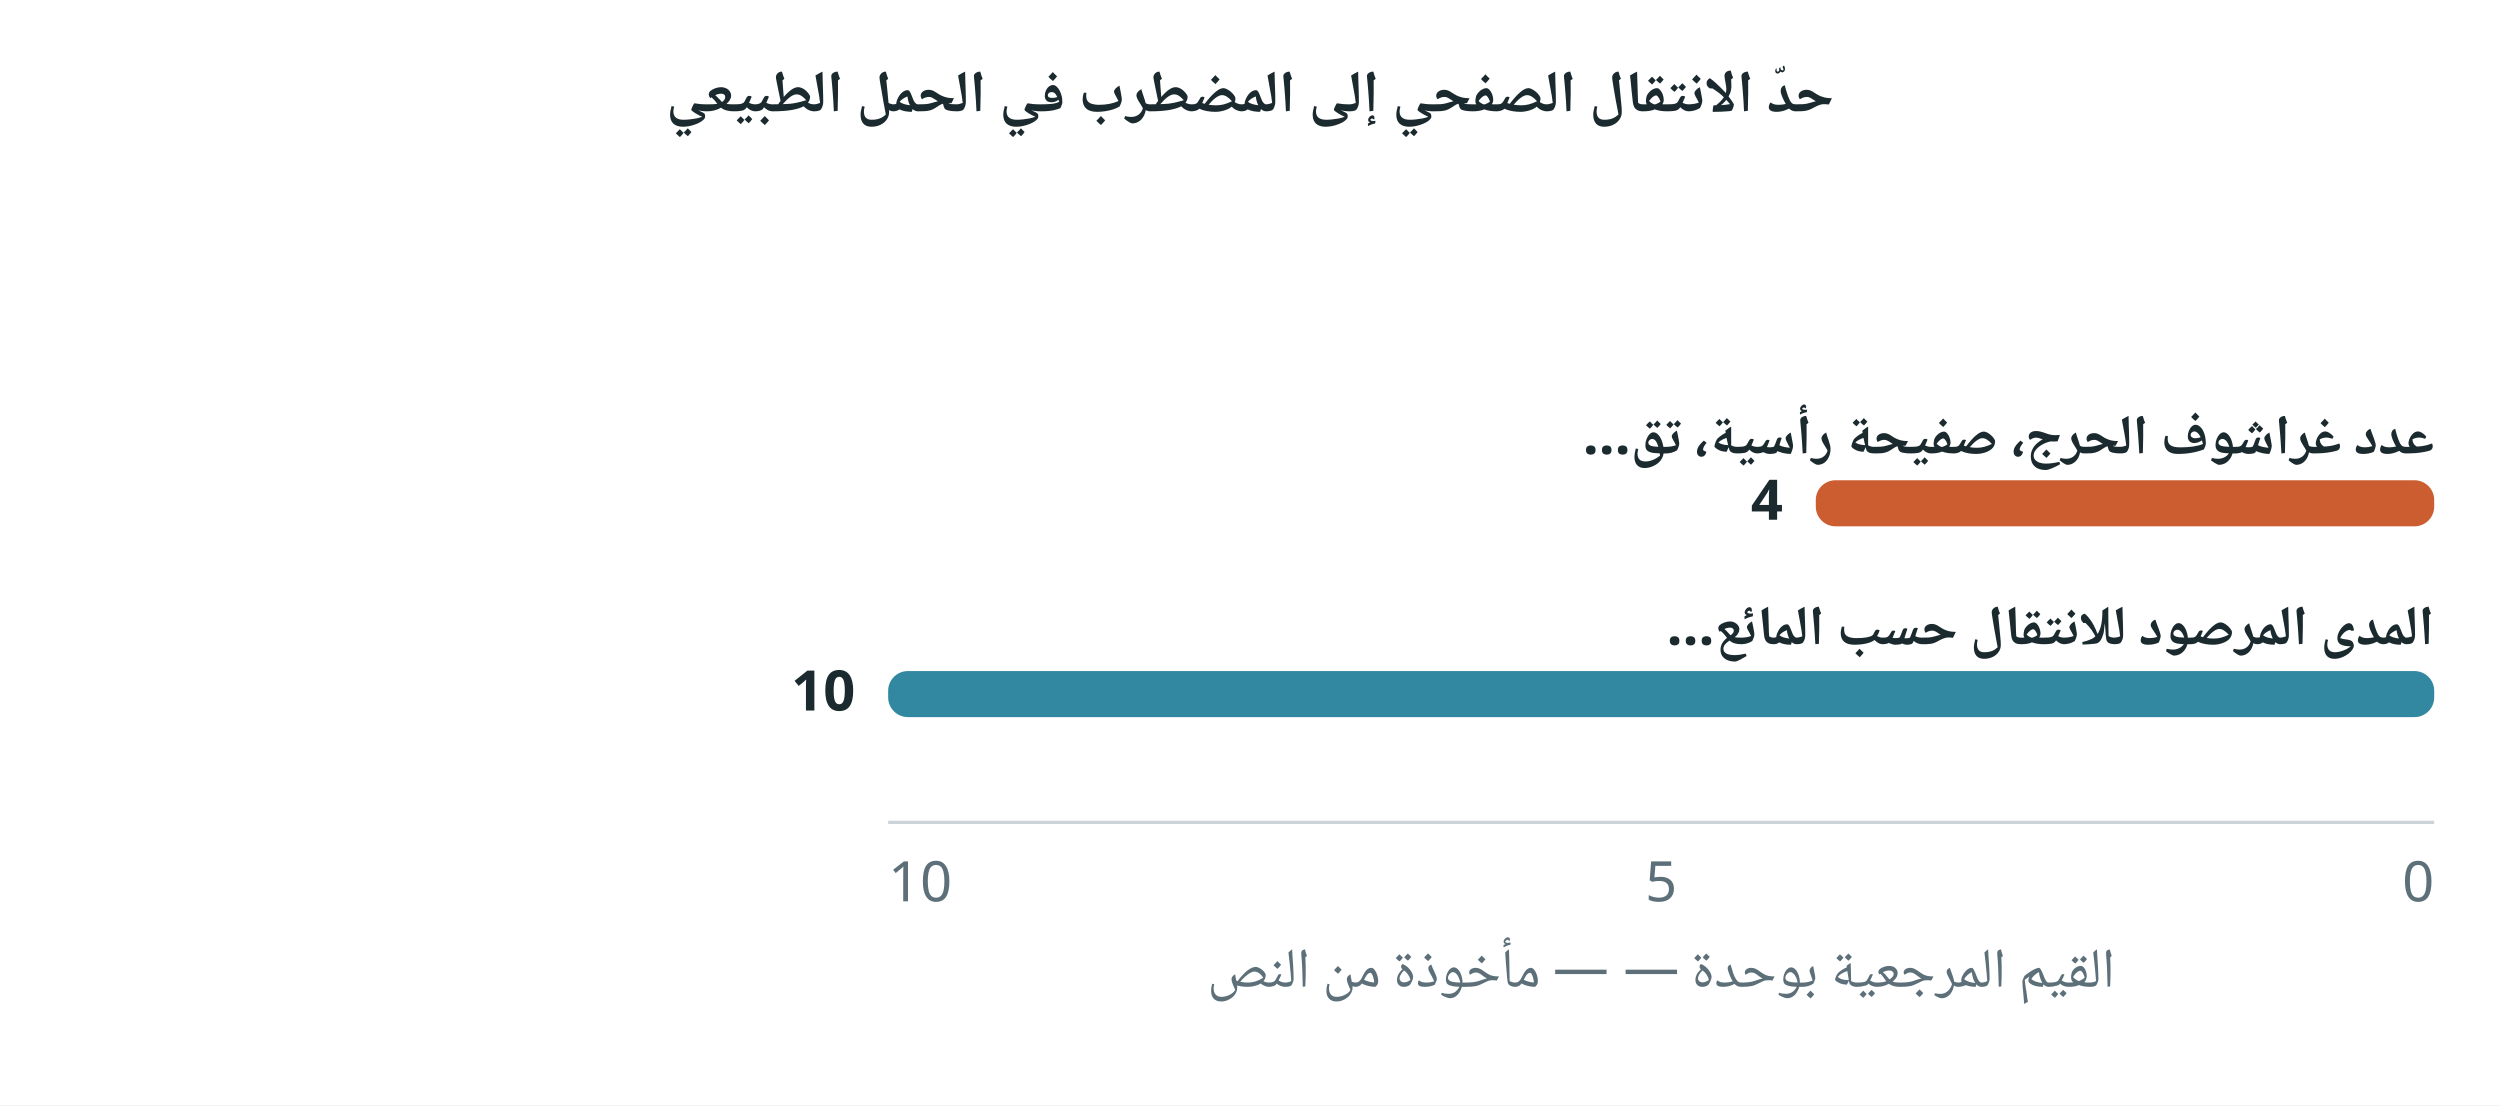
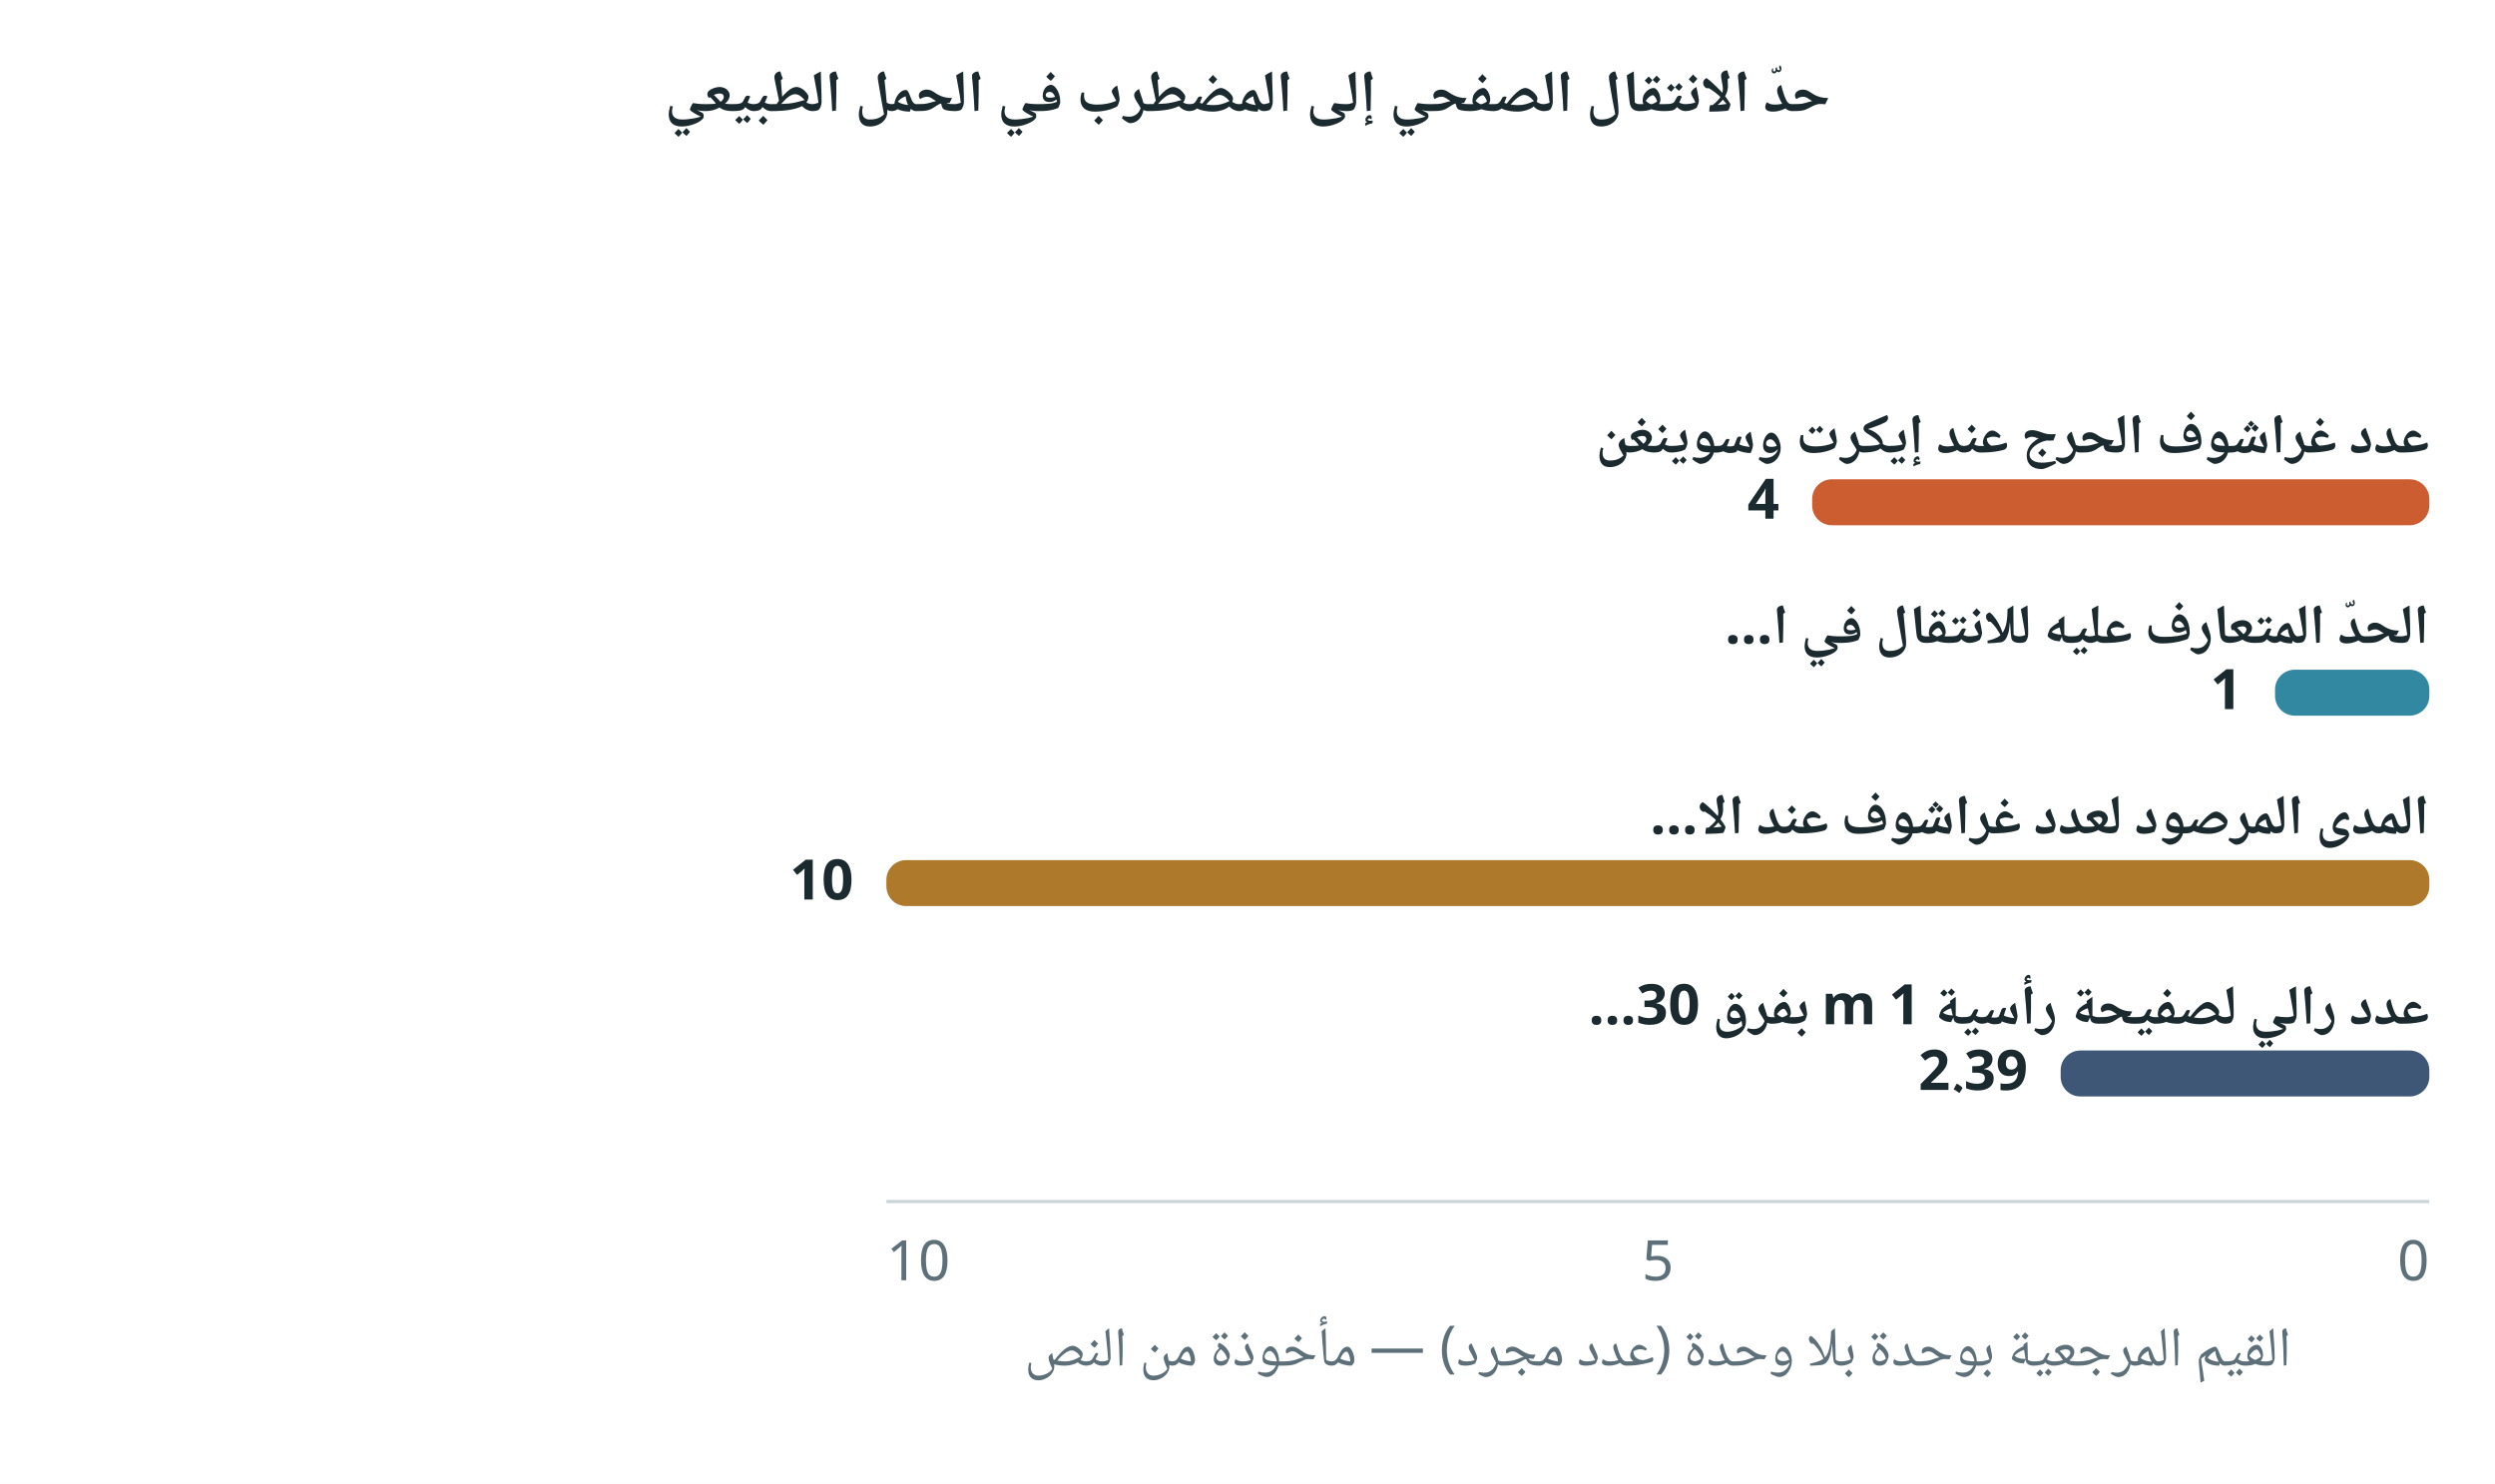
- <svg xmlns="http://www.w3.org/2000/svg" width="760" height="336" viewBox="0 0 760 336" role="img" aria-labelledby="t">
-   <rect width="760" height="336" fill="#ffffff" />
+ <svg xmlns="http://www.w3.org/2000/svg" width="760" height="452" viewBox="0 0 760 452" role="img" aria-labelledby="t">
+   <rect width="760" height="452" fill="#ffffff" />
  <g font-family="'Segoe UI', 'Noto Naskh Arabic', system-ui, sans-serif" direction="rtl">
    <text x="380" y="34" font-size="18" font-weight="700" fill="#1b2a2f" text-anchor="middle">حدّ الانتقال الصفحي إلى المضطرب في الحمل الطبيعي</text>
-     <text x="740" y="138" font-size="17" font-weight="600" fill="#1b2a2f" text-anchor="start">عدد غراشوف الحرج، صفيحة رأسية، تق…</text>
+     <text x="740" y="138" font-size="17" font-weight="600" fill="#1b2a2f" text-anchor="start">عدد غراشوف الحرج عند إيكرت وسوينغن</text>
    <rect x="552" y="146" width="188" height="14" fill="#c2410c" fill-opacity="0.85" rx="6" />
    <text x="542" y="158" font-size="17" font-weight="700" fill="#1b2a2f" text-anchor="end" direction="ltr">⁨4⁩</text>
-     <text x="740" y="196" font-size="17" font-weight="600" fill="#1b2a2f" text-anchor="start">المدى المرصود للانتقال حسب المائع…</text>
-     <rect x="270" y="204" width="470" height="14" fill="#0e7490" fill-opacity="0.85" rx="6" />
-     <text x="260" y="216" font-size="17" font-weight="700" fill="#1b2a2f" text-anchor="end" direction="ltr">⁨10⁩</text>
-     <line x1="740" y1="250" x2="270" y2="250" stroke="#cbd5d9" stroke-width="1" />
-     <text x="740" y="274" font-size="17" font-weight="400" fill="#5d7079" text-anchor="start">0</text>
-     <text x="505" y="274" font-size="17" font-weight="400" fill="#5d7079" text-anchor="middle">5</text>
-     <text x="270" y="274" font-size="17" font-weight="400" fill="#5d7079" text-anchor="end">10</text>
-     <text x="505" y="300" font-size="17" font-weight="400" fill="#5d7079" text-anchor="middle">القيم المرجعية بوحدة — — مأخوذة من النص</text>
+     <text x="740" y="196" font-size="17" font-weight="600" fill="#1b2a2f" text-anchor="start">الحدّ المتعارف عليه للانتقال في ا…</text>
+     <rect x="693" y="204" width="47" height="14" fill="#0e7490" fill-opacity="0.85" rx="6" />
+     <text x="683" y="216" font-size="17" font-weight="700" fill="#1b2a2f" text-anchor="end" direction="ltr">⁨1⁩</text>
+     <text x="740" y="254" font-size="17" font-weight="600" fill="#1b2a2f" text-anchor="start">المدى المرصود لعدد غراشوف عند الا…</text>
+     <rect x="270" y="262" width="470" height="14" fill="#a16207" fill-opacity="0.85" rx="6" />
+     <text x="260" y="274" font-size="17" font-weight="700" fill="#1b2a2f" text-anchor="end" direction="ltr">⁨10⁩</text>
+     <text x="740" y="312" font-size="17" font-weight="600" fill="#1b2a2f" text-anchor="start">عدد رالي لصفيحة رأسية 1 m بفرق 30…</text>
+     <rect x="627.7" y="320" width="112.3" height="14" fill="#1e3a5f" fill-opacity="0.85" rx="6" />
+     <text x="617.7" y="332" font-size="17" font-weight="700" fill="#1b2a2f" text-anchor="end" direction="ltr">⁨2.39⁩</text>
+     <line x1="740" y1="366" x2="270" y2="366" stroke="#cbd5d9" stroke-width="1" />
+     <text x="740" y="390" font-size="17" font-weight="400" fill="#5d7079" text-anchor="start">0</text>
+     <text x="505" y="390" font-size="17" font-weight="400" fill="#5d7079" text-anchor="middle">5</text>
+     <text x="270" y="390" font-size="17" font-weight="400" fill="#5d7079" text-anchor="end">10</text>
+     <text x="505" y="416" font-size="17" font-weight="400" fill="#5d7079" text-anchor="middle">القيم المرجعية بوحدة بلا وحدة (عدد مجرد) — مأخوذة من النص</text>
  </g>
</svg>
